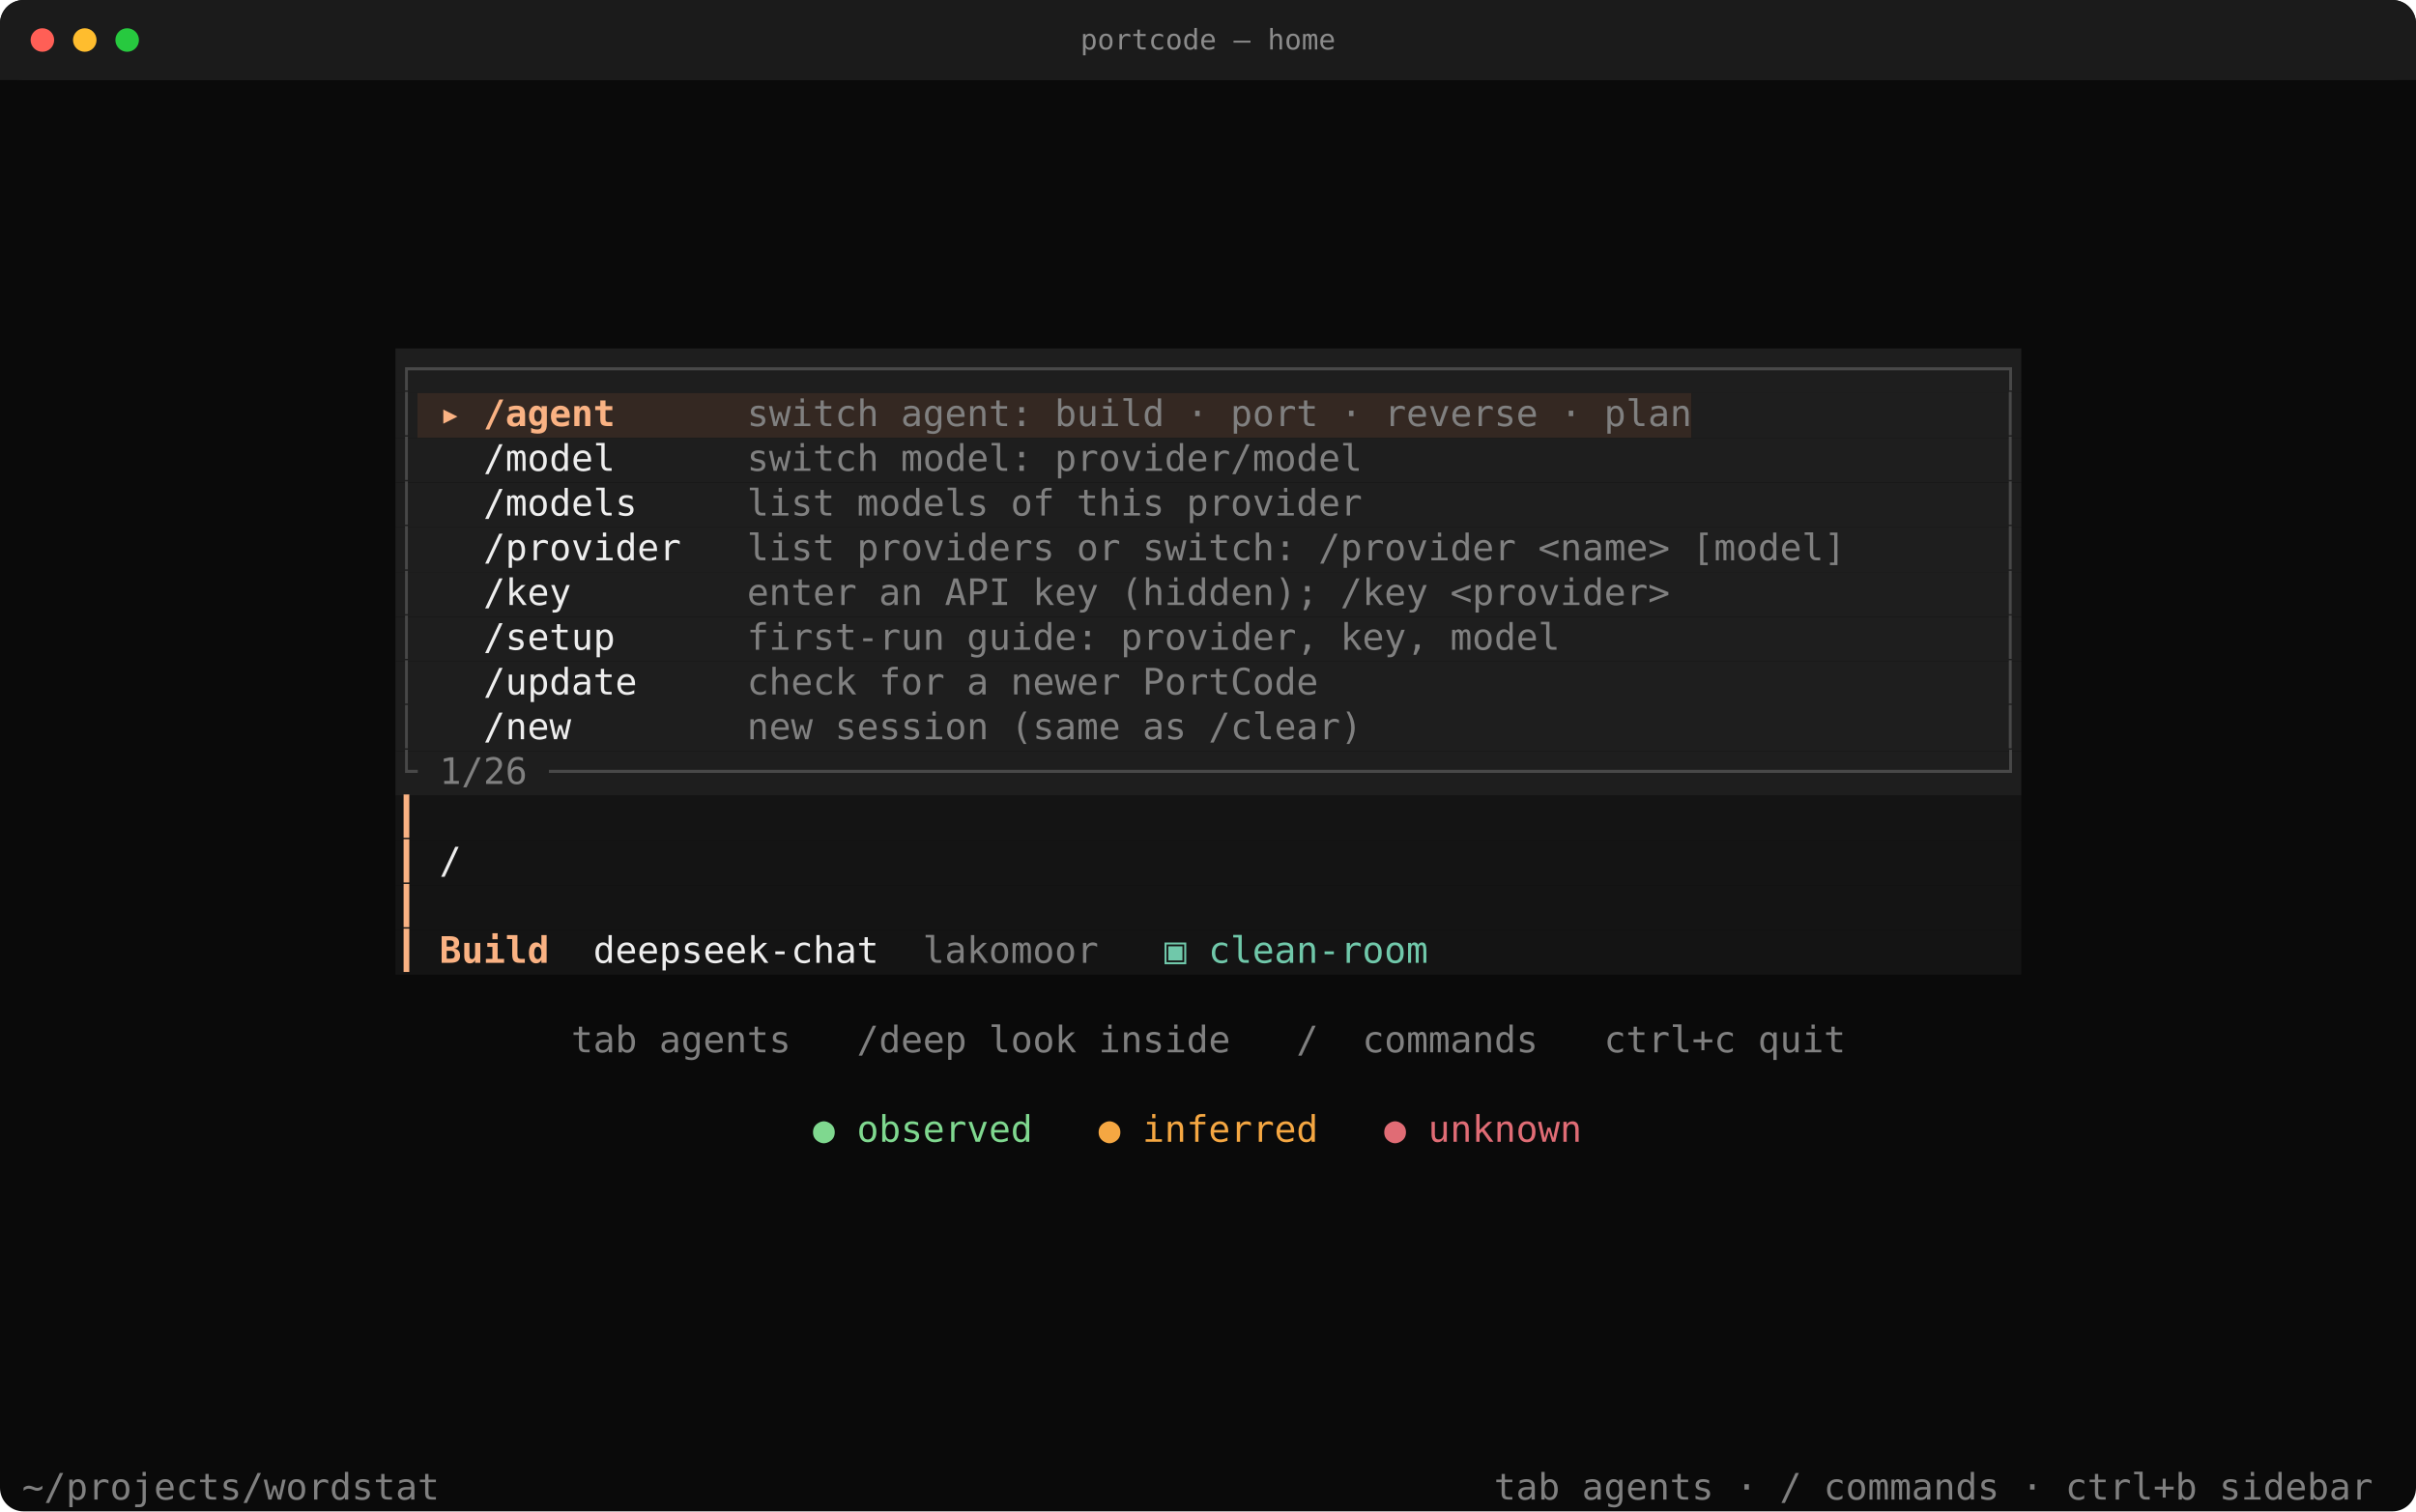
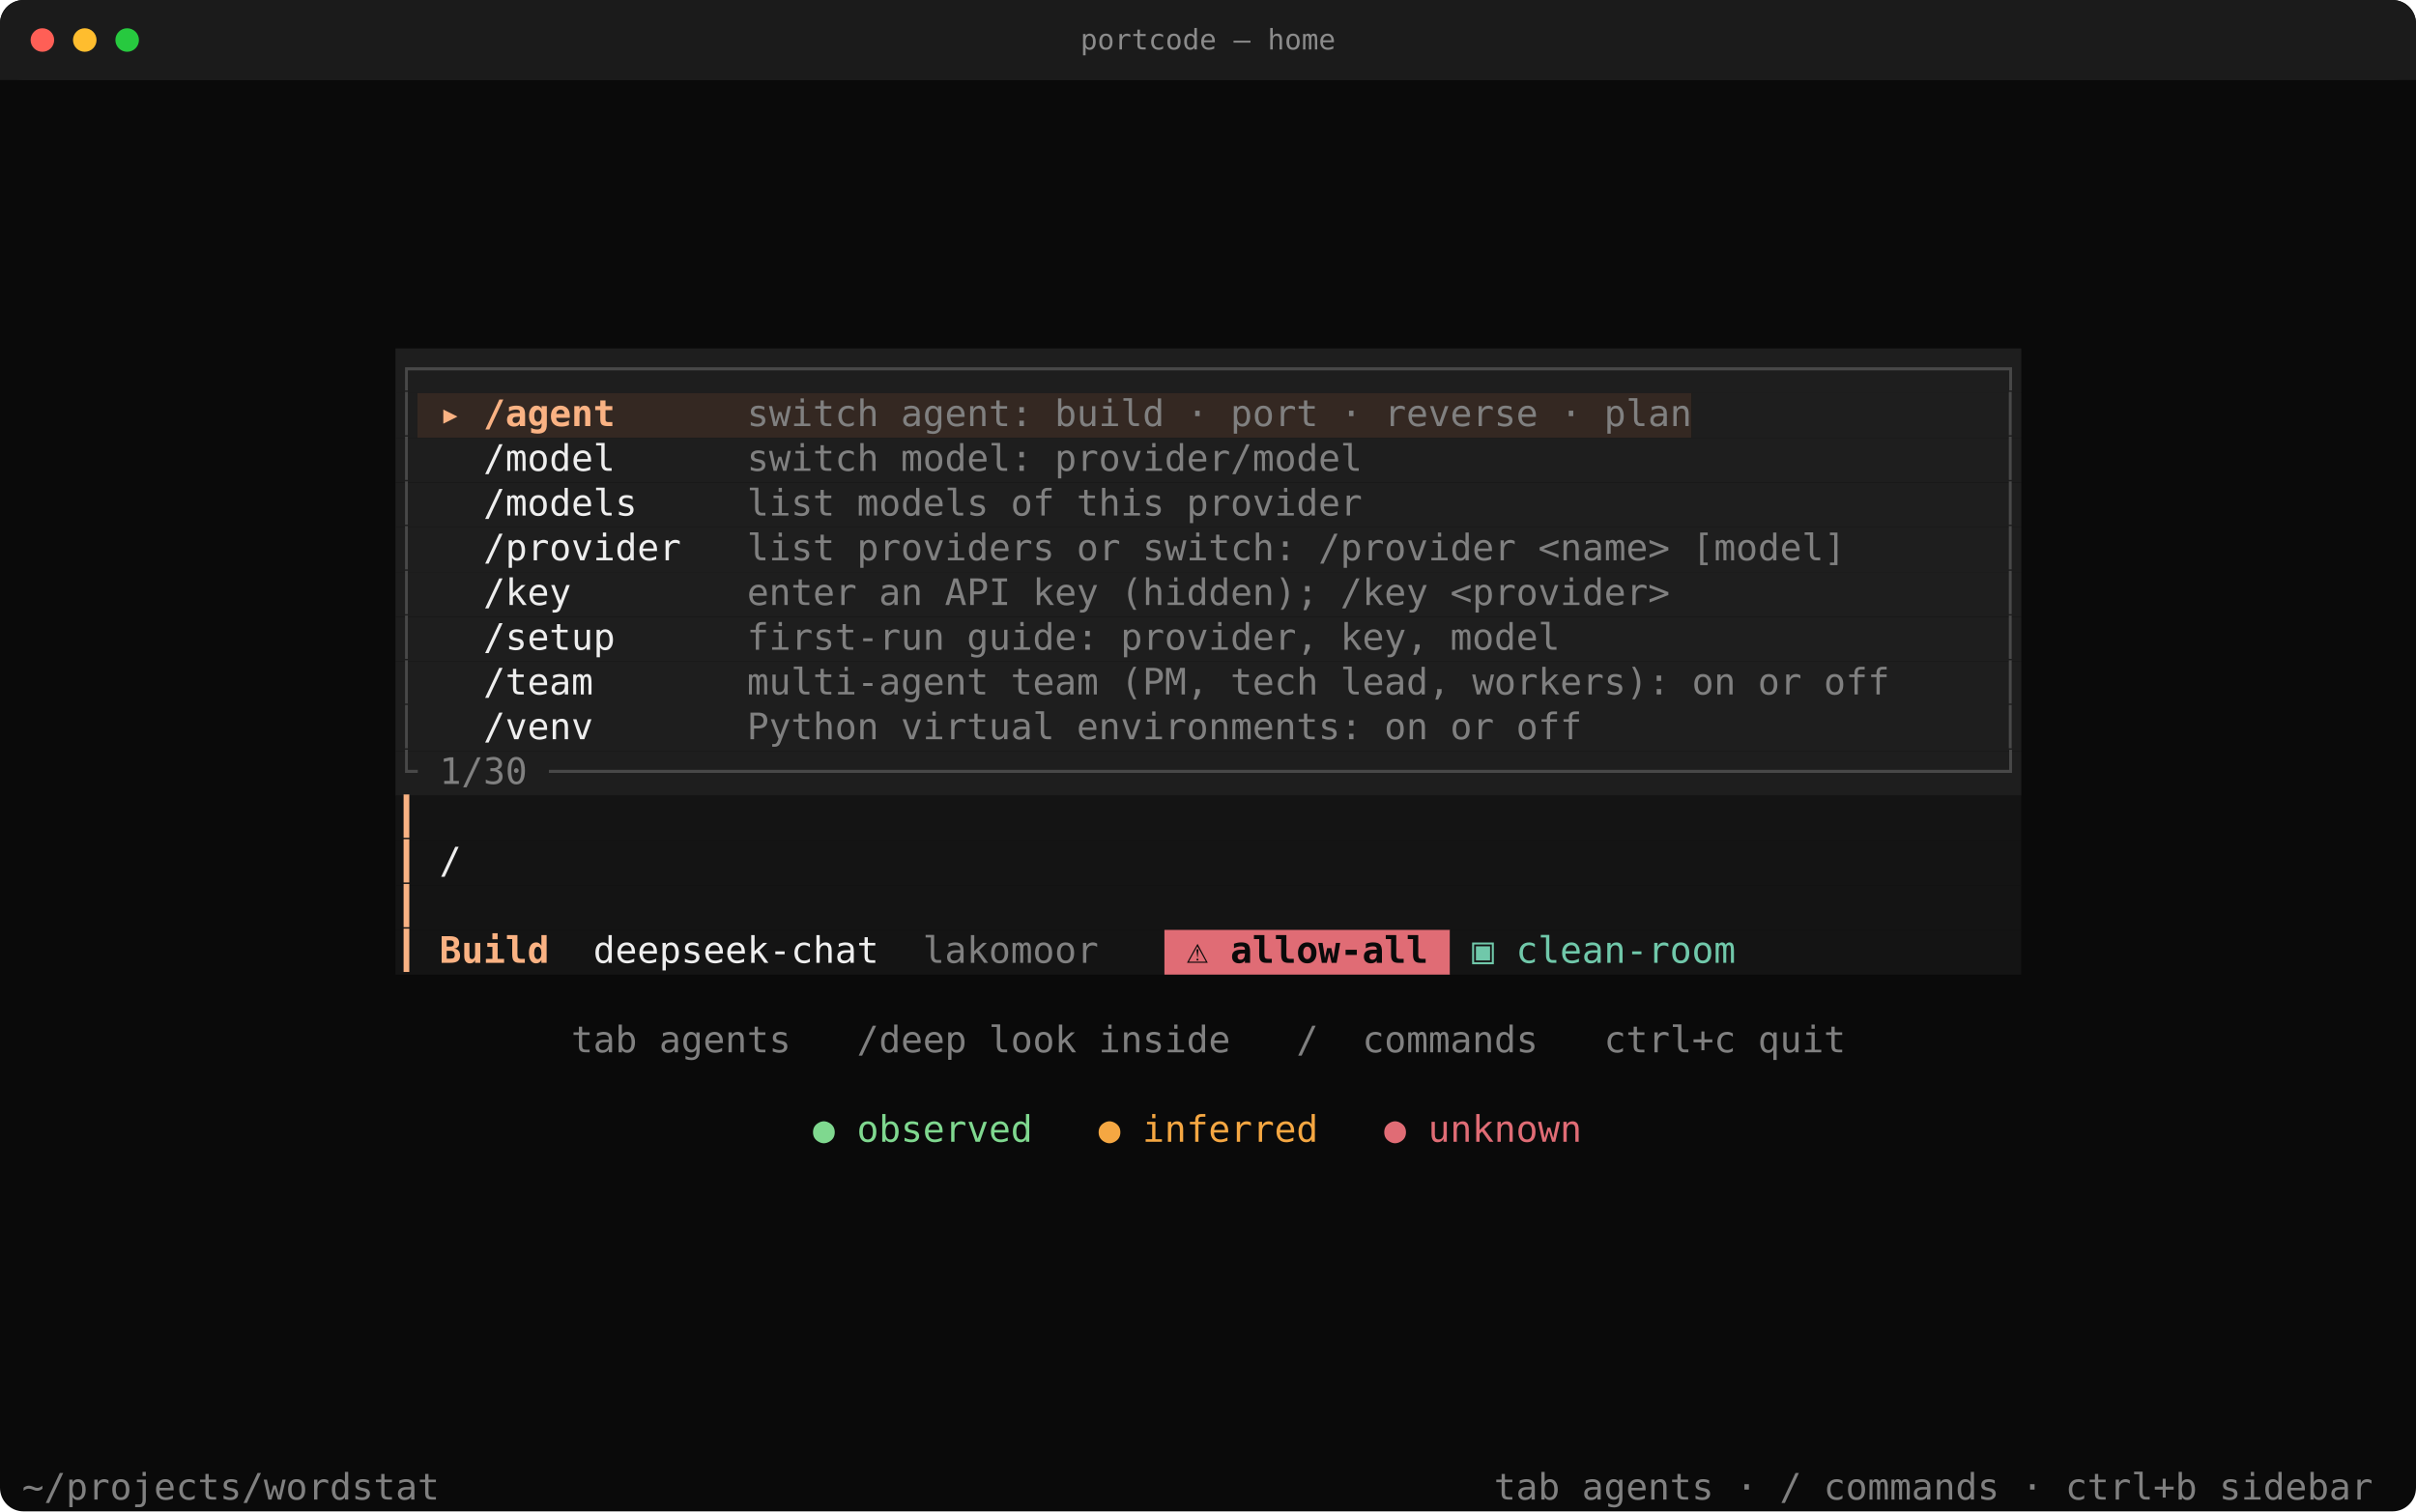
<svg xmlns="http://www.w3.org/2000/svg" width="1026" height="642" viewBox="0 0 1026 642" role="img" aria-label="portcode — home">
  <rect width="1026" height="642" rx="10" fill="#0a0a0a" />
  <rect width="1026" height="34" rx="10" fill="#1b1b1b" />
  <rect y="24" width="1026" height="10" fill="#1b1b1b" />
  <circle cx="18" cy="17" r="5" fill="#ff5f56" />
  <circle cx="36" cy="17" r="5" fill="#ffbd2e" />
  <circle cx="54" cy="17" r="5" fill="#27c93f" />
  <text x="513" y="21" fill="#8b8b8b" font-family="ui-monospace,Menlo,monospace" font-size="12" text-anchor="middle">portcode — home</text>
  <rect x="167.94" y="148.00" width="690.42" height="19" fill="#1e1e1e" />
  <rect x="167.94" y="167.00" width="9.33" height="19" fill="#1e1e1e" />
  <rect x="177.27" y="167.00" width="541.14" height="19" fill="#342822" />
  <rect x="718.41" y="167.00" width="139.95" height="19" fill="#1e1e1e" />
  <rect x="167.94" y="186.00" width="690.42" height="19" fill="#1e1e1e" />
  <rect x="167.94" y="205.00" width="690.42" height="19" fill="#1e1e1e" />
  <rect x="167.94" y="224.00" width="690.42" height="19" fill="#1e1e1e" />
  <rect x="167.94" y="243.00" width="690.42" height="19" fill="#1e1e1e" />
  <rect x="167.94" y="262.00" width="690.42" height="19" fill="#1e1e1e" />
  <rect x="167.94" y="281.00" width="690.42" height="19" fill="#1e1e1e" />
  <rect x="167.94" y="300.00" width="690.42" height="19" fill="#1e1e1e" />
  <rect x="167.94" y="319.00" width="690.42" height="19" fill="#1e1e1e" />
  <rect x="167.94" y="338.00" width="690.42" height="19" fill="#141414" />
  <rect x="167.94" y="357.00" width="690.42" height="19" fill="#141414" />
  <rect x="167.94" y="376.00" width="690.42" height="19" fill="#141414" />
-   <rect x="167.94" y="395.00" width="690.42" height="19" fill="#141414" />
+   <rect x="167.94" y="395.00" width="326.55" height="19" fill="#141414" />
+   <rect x="494.49" y="395.00" width="121.29" height="19" fill="#e06c75" />
+   <rect x="615.78" y="395.00" width="242.58" height="19" fill="#141414" />
  <g font-family="ui-monospace,SFMono-Regular,Menlo,Consolas,'DejaVu Sans Mono',monospace" font-size="15.5" xml:space="preserve">
    <text x="167.94" y="162.00" fill="#484848" textLength="690.42" lengthAdjust="spacingAndGlyphs">┌────────────────────────────────────────────────────────────────────────┐</text>
    <text x="167.94" y="181.00" fill="#484848" textLength="9.33" lengthAdjust="spacingAndGlyphs">│</text>
    <text x="177.27" y="181.00" fill="#fab283" textLength="27.99" lengthAdjust="spacingAndGlyphs"> ▸ </text>
    <text x="205.26" y="181.00" fill="#fab283" textLength="111.96" lengthAdjust="spacingAndGlyphs" font-weight="700">/agent      </text>
    <text x="317.22" y="181.00" fill="#808080" textLength="401.19" lengthAdjust="spacingAndGlyphs">switch agent: build · port · reverse · plan</text>
    <text x="849.03" y="181.00" fill="#484848" textLength="9.33" lengthAdjust="spacingAndGlyphs">│</text>
    <text x="167.94" y="200.00" fill="#484848" textLength="9.33" lengthAdjust="spacingAndGlyphs">│</text>
    <text x="205.26" y="200.00" fill="#eeeeee" textLength="111.96" lengthAdjust="spacingAndGlyphs">/model      </text>
    <text x="317.22" y="200.00" fill="#808080" textLength="261.24" lengthAdjust="spacingAndGlyphs">switch model: provider/model</text>
    <text x="849.03" y="200.00" fill="#484848" textLength="9.33" lengthAdjust="spacingAndGlyphs">│</text>
    <text x="167.94" y="219.00" fill="#484848" textLength="9.33" lengthAdjust="spacingAndGlyphs">│</text>
    <text x="205.26" y="219.00" fill="#eeeeee" textLength="111.96" lengthAdjust="spacingAndGlyphs">/models     </text>
    <text x="317.22" y="219.00" fill="#808080" textLength="261.24" lengthAdjust="spacingAndGlyphs">list models of this provider</text>
    <text x="849.03" y="219.00" fill="#484848" textLength="9.33" lengthAdjust="spacingAndGlyphs">│</text>
    <text x="167.94" y="238.00" fill="#484848" textLength="9.33" lengthAdjust="spacingAndGlyphs">│</text>
    <text x="205.26" y="238.00" fill="#eeeeee" textLength="111.96" lengthAdjust="spacingAndGlyphs">/provider   </text>
    <text x="317.22" y="238.00" fill="#808080" textLength="466.50" lengthAdjust="spacingAndGlyphs">list providers or switch: /provider &lt;name&gt; [model]</text>
    <text x="849.03" y="238.00" fill="#484848" textLength="9.33" lengthAdjust="spacingAndGlyphs">│</text>
    <text x="167.94" y="257.00" fill="#484848" textLength="9.33" lengthAdjust="spacingAndGlyphs">│</text>
    <text x="205.26" y="257.00" fill="#eeeeee" textLength="111.96" lengthAdjust="spacingAndGlyphs">/key        </text>
    <text x="317.22" y="257.00" fill="#808080" textLength="391.86" lengthAdjust="spacingAndGlyphs">enter an API key (hidden); /key &lt;provider&gt;</text>
    <text x="849.03" y="257.00" fill="#484848" textLength="9.33" lengthAdjust="spacingAndGlyphs">│</text>
    <text x="167.94" y="276.00" fill="#484848" textLength="9.33" lengthAdjust="spacingAndGlyphs">│</text>
    <text x="205.26" y="276.00" fill="#eeeeee" textLength="111.96" lengthAdjust="spacingAndGlyphs">/setup      </text>
    <text x="317.22" y="276.00" fill="#808080" textLength="345.21" lengthAdjust="spacingAndGlyphs">first-run guide: provider, key, model</text>
    <text x="849.03" y="276.00" fill="#484848" textLength="9.33" lengthAdjust="spacingAndGlyphs">│</text>
    <text x="167.94" y="295.00" fill="#484848" textLength="9.33" lengthAdjust="spacingAndGlyphs">│</text>
-     <text x="205.26" y="295.00" fill="#eeeeee" textLength="111.96" lengthAdjust="spacingAndGlyphs">/update     </text>
-     <text x="317.22" y="295.00" fill="#808080" textLength="242.58" lengthAdjust="spacingAndGlyphs">check for a newer PortCode</text>
+     <text x="205.26" y="295.00" fill="#eeeeee" textLength="111.96" lengthAdjust="spacingAndGlyphs">/team       </text>
+     <text x="317.22" y="295.00" fill="#808080" textLength="485.16" lengthAdjust="spacingAndGlyphs">multi-agent team (PM, tech lead, workers): on or off</text>
    <text x="849.03" y="295.00" fill="#484848" textLength="9.33" lengthAdjust="spacingAndGlyphs">│</text>
    <text x="167.94" y="314.00" fill="#484848" textLength="9.33" lengthAdjust="spacingAndGlyphs">│</text>
-     <text x="205.26" y="314.00" fill="#eeeeee" textLength="111.96" lengthAdjust="spacingAndGlyphs">/new        </text>
-     <text x="317.22" y="314.00" fill="#808080" textLength="261.24" lengthAdjust="spacingAndGlyphs">new session (same as /clear)</text>
+     <text x="205.26" y="314.00" fill="#eeeeee" textLength="111.96" lengthAdjust="spacingAndGlyphs">/venv       </text>
+     <text x="317.22" y="314.00" fill="#808080" textLength="354.54" lengthAdjust="spacingAndGlyphs">Python virtual environments: on or off</text>
    <text x="849.03" y="314.00" fill="#484848" textLength="9.33" lengthAdjust="spacingAndGlyphs">│</text>
    <text x="167.94" y="333.00" fill="#484848" textLength="9.33" lengthAdjust="spacingAndGlyphs">└</text>
-     <text x="177.27" y="333.00" fill="#808080" textLength="55.98" lengthAdjust="spacingAndGlyphs"> 1/26 </text>
+     <text x="177.27" y="333.00" fill="#808080" textLength="55.98" lengthAdjust="spacingAndGlyphs"> 1/30 </text>
    <text x="233.25" y="333.00" fill="#484848" textLength="625.11" lengthAdjust="spacingAndGlyphs">──────────────────────────────────────────────────────────────────┘</text>
    <text x="167.94" y="352.00" fill="#fab283" textLength="9.33" lengthAdjust="spacingAndGlyphs">┃</text>
    <text x="167.94" y="371.00" fill="#fab283" textLength="9.33" lengthAdjust="spacingAndGlyphs">┃</text>
    <text x="177.27" y="371.00" fill="#eeeeee" textLength="849.03" lengthAdjust="spacingAndGlyphs"> /                                                                                         </text>
    <text x="167.94" y="390.00" fill="#fab283" textLength="9.33" lengthAdjust="spacingAndGlyphs">┃</text>
    <text x="167.94" y="409.00" fill="#fab283" textLength="9.33" lengthAdjust="spacingAndGlyphs">┃</text>
    <text x="186.60" y="409.00" fill="#fab283" textLength="46.65" lengthAdjust="spacingAndGlyphs" font-weight="700">Build</text>
    <text x="233.25" y="409.00" fill="#eeeeee" textLength="139.95" lengthAdjust="spacingAndGlyphs">  deepseek-chat</text>
    <text x="373.20" y="409.00" fill="#808080" textLength="93.30" lengthAdjust="spacingAndGlyphs">  lakomoor</text>
-     <text x="494.49" y="409.00" fill="#70c8aa" textLength="111.96" lengthAdjust="spacingAndGlyphs">▣ clean-room</text>
+     <text x="494.49" y="409.00" fill="#0a0a0a" textLength="121.29" lengthAdjust="spacingAndGlyphs" font-weight="700"> ⚠ allow-all </text>
+     <text x="625.11" y="409.00" fill="#70c8aa" textLength="111.96" lengthAdjust="spacingAndGlyphs">▣ clean-room</text>
    <text x="242.58" y="447.00" fill="#808080" textLength="541.14" lengthAdjust="spacingAndGlyphs">tab agents   /deep look inside   /  commands   ctrl+c quit</text>
    <text x="345.21" y="485.00" fill="#7fd88f" textLength="93.30" lengthAdjust="spacingAndGlyphs">● observed</text>
    <text x="438.51" y="485.00" fill="#f5a742" textLength="121.29" lengthAdjust="spacingAndGlyphs">   ● inferred</text>
    <text x="559.80" y="485.00" fill="#e06c75" textLength="111.96" lengthAdjust="spacingAndGlyphs">   ● unknown</text>
    <text x="0.00" y="637.00" fill="#808080" textLength="186.60" lengthAdjust="spacingAndGlyphs"> ~/projects/wordstat</text>
    <text x="634.44" y="637.00" fill="#808080" textLength="391.86" lengthAdjust="spacingAndGlyphs">tab agents · / commands · ctrl+b sidebar  </text>
  </g>
</svg>
